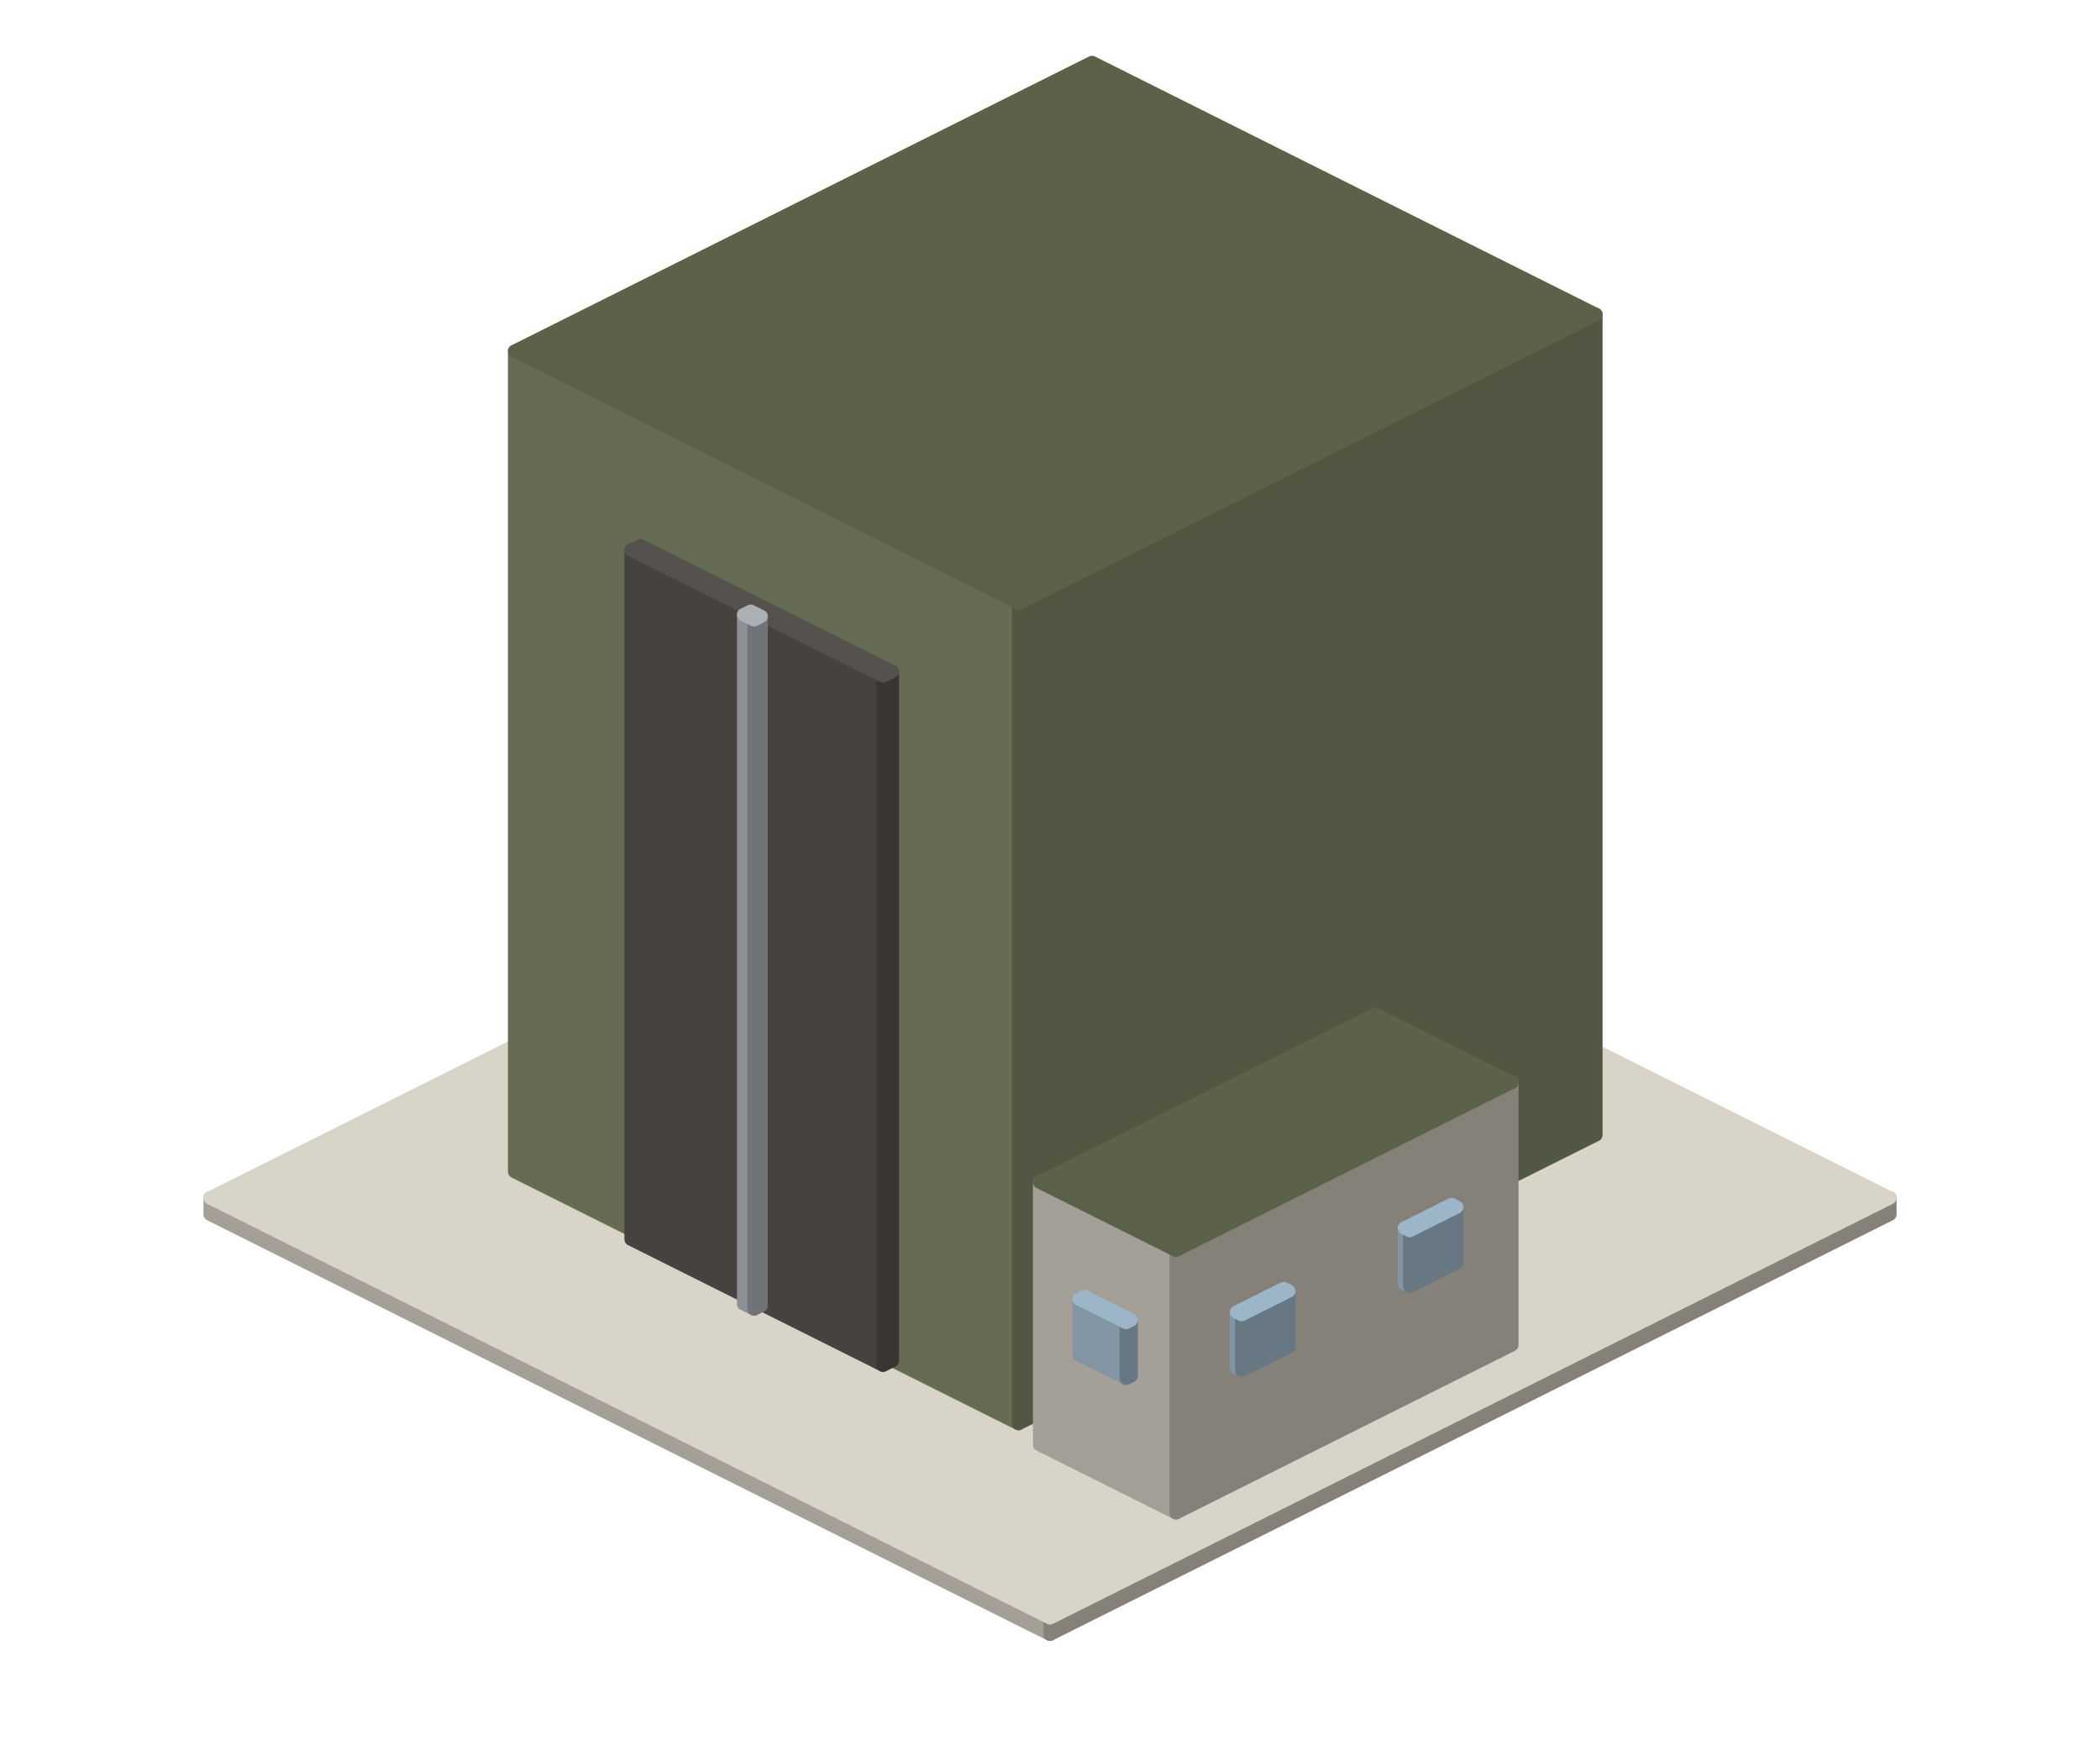
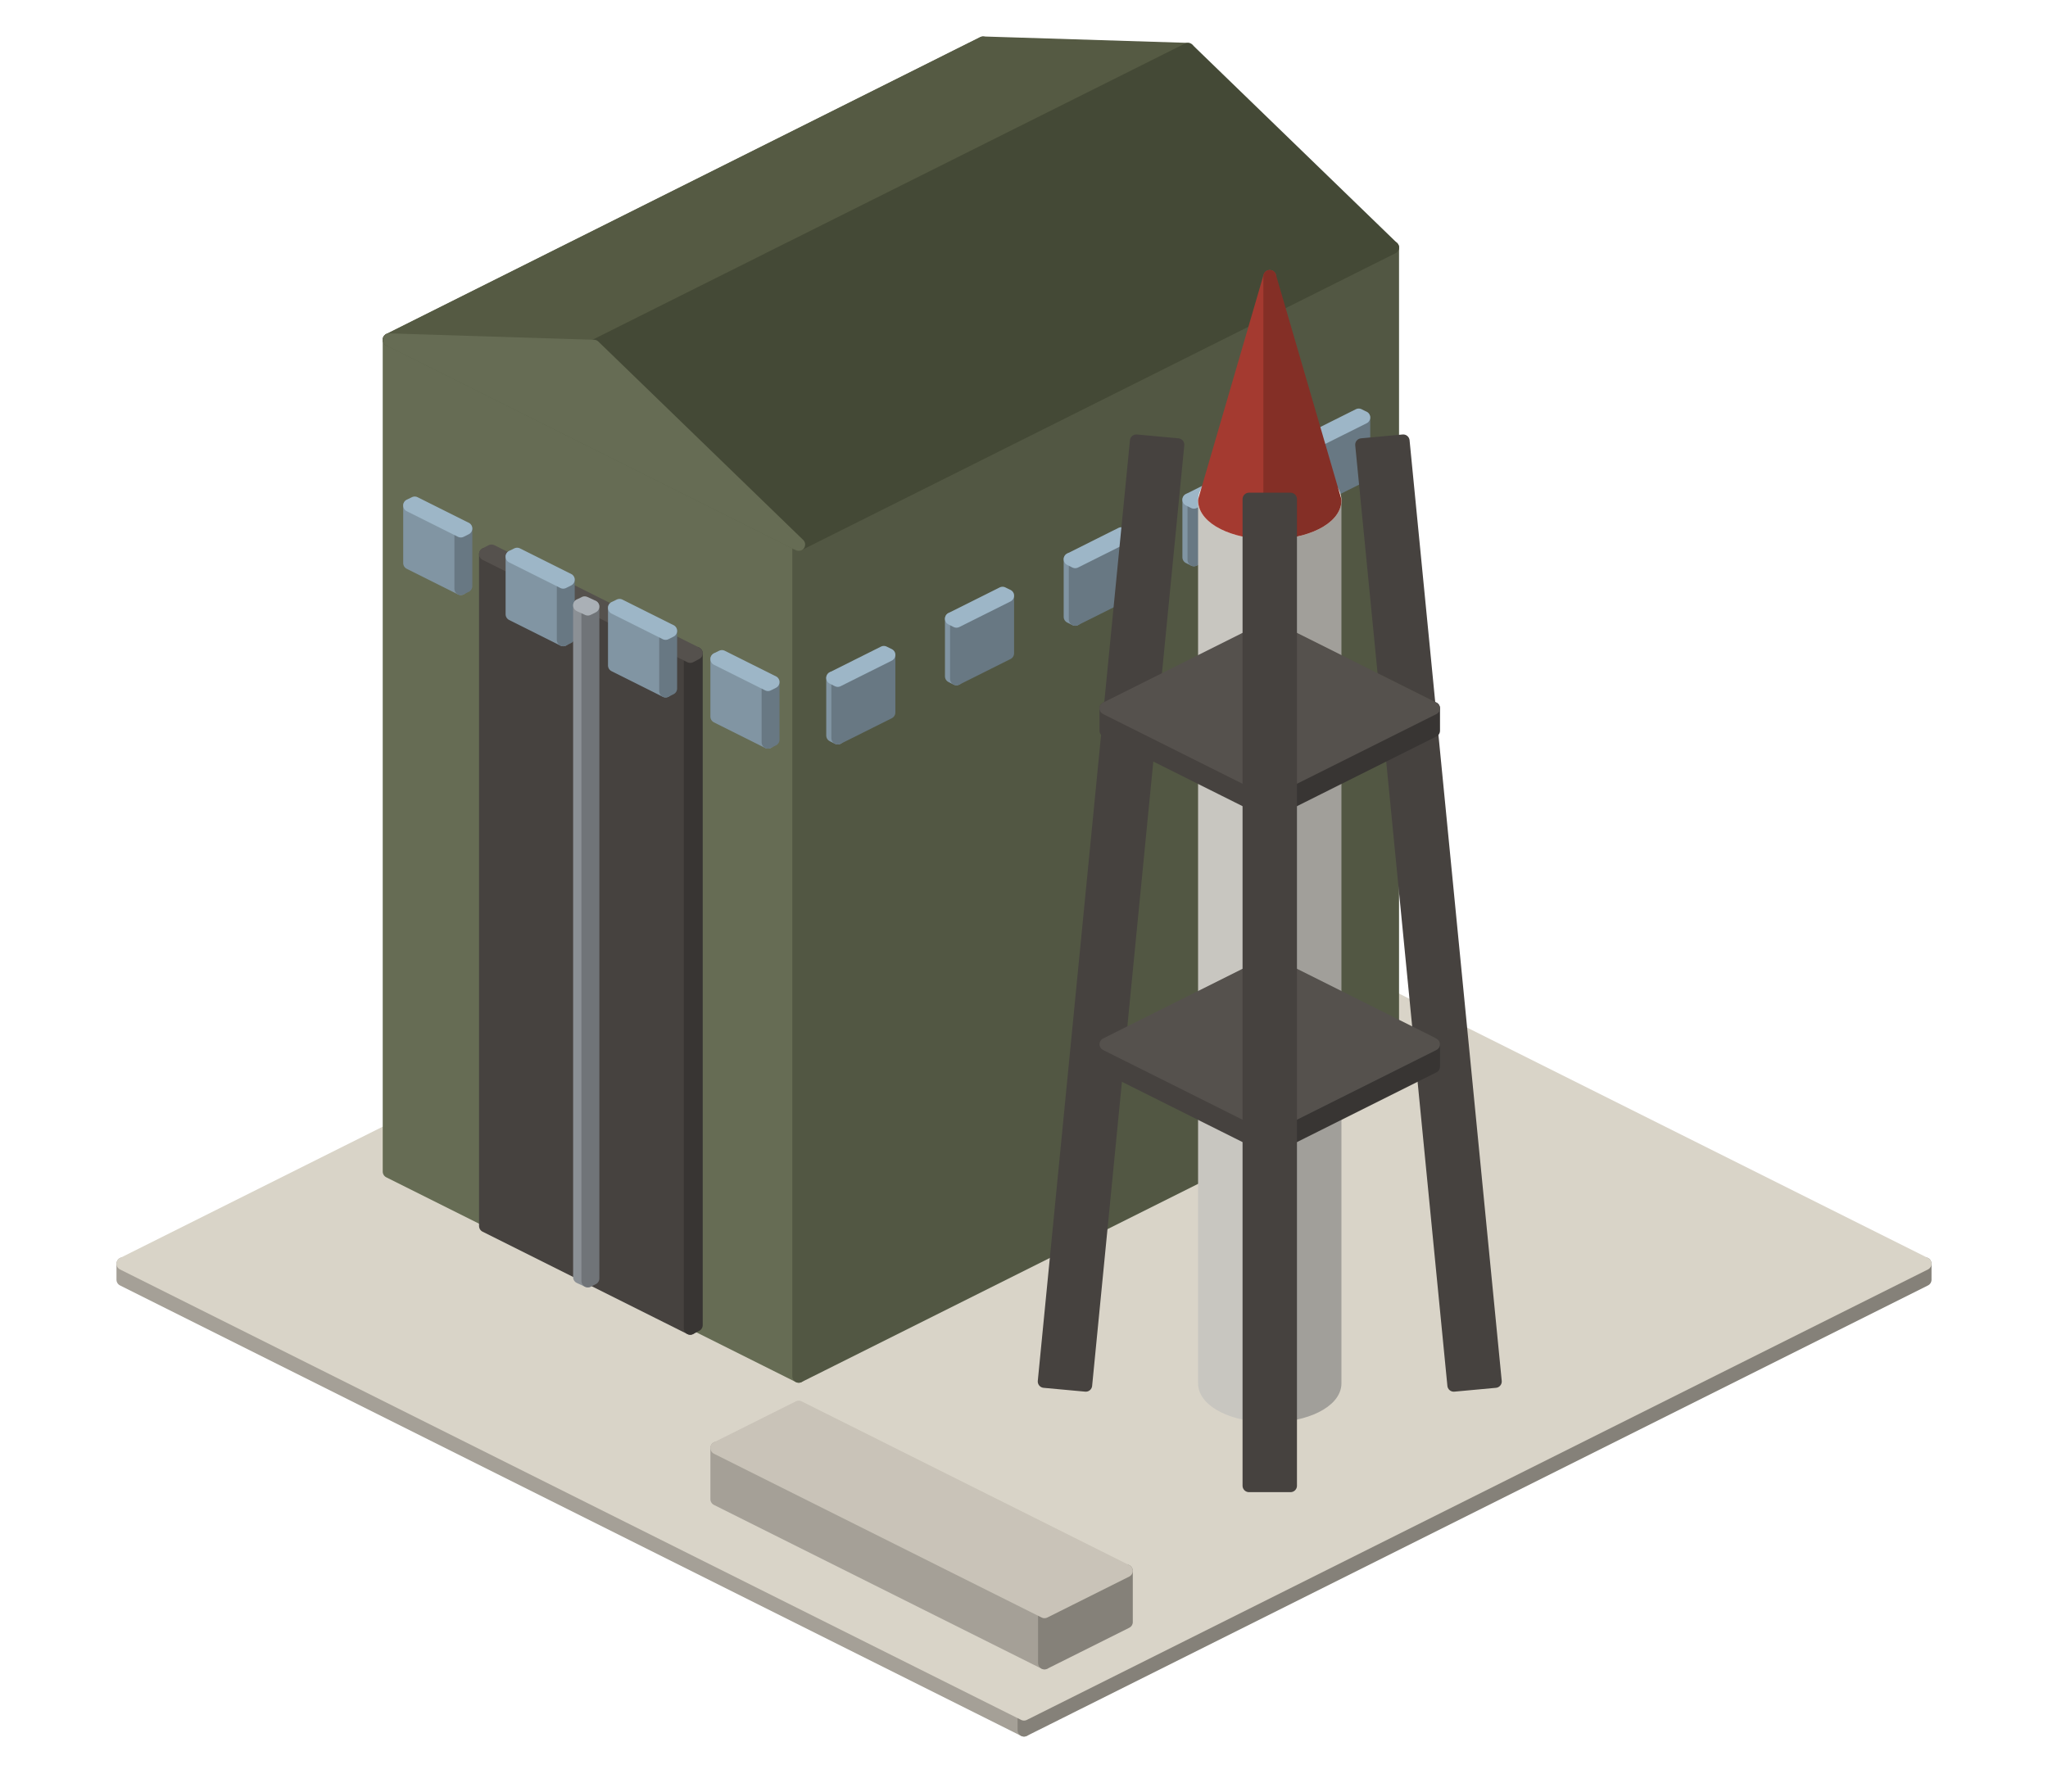
- <svg xmlns="http://www.w3.org/2000/svg" width="64" height="53" viewBox="0 0 64 53">
-   <g transform="translate(0 21)" stroke-linejoin="round" stroke-width="0.4">
-     <polygon points="6.40,16.00 32.00,28.80 32.00,28.30 6.40,15.50" fill="#a5a097" stroke="#a5a097" />
-     <polygon points="57.60,16.00 32.00,28.80 32.00,28.30 57.60,15.50" fill="#858179" stroke="#858179" />
-     <polygon points="32.00,2.70 57.60,15.50 32.00,28.30 6.40,15.50" fill="#d9d4c8" stroke="#d9d4c8" />
-     <polygon points="15.68,14.70 31.04,22.38 31.04,-2.62 15.68,-10.30" fill="#666c54" stroke="#666c54" />
-     <polygon points="48.64,13.58 31.04,22.38 31.04,-2.62 48.64,-11.42" fill="#525743" stroke="#525743" />
-     <polygon points="33.28,-19.10 48.64,-11.42 31.04,-2.62 15.68,-10.30" fill="#5c6249" stroke="#5c6249" />
-     <polygon points="19.23,16.76 26.91,20.60 26.91,-0.40 19.23,-4.24" fill="#46423f" stroke="#46423f" />
-     <polygon points="27.20,20.46 26.91,20.60 26.91,-0.40 27.20,-0.54" fill="#383533" stroke="#383533" />
-     <polygon points="19.52,-4.38 27.20,-0.54 26.91,-0.40 19.23,-4.24" fill="#55514d" stroke="#55514d" />
-     <polygon points="22.66,18.73 22.98,18.89 22.98,-2.11 22.66,-2.27" fill="#8b9095" stroke="#8b9095" />
-     <polygon points="23.20,18.78 22.98,18.89 22.98,-2.11 23.20,-2.22" fill="#707478" stroke="#707478" />
-     <polygon points="22.88,-2.38 23.20,-2.22 22.98,-2.11 22.66,-2.27" fill="#aab0b6" stroke="#aab0b6" />
-     <polygon points="31.68,23.02 35.84,25.10 35.84,17.10 31.68,15.02" fill="#a5a097" stroke="#a5a097" />
-     <polygon points="46.08,19.98 35.84,25.10 35.84,17.10 46.08,11.98" fill="#858179" stroke="#858179" />
-     <polygon points="41.92,9.90 46.08,11.98 35.84,17.10 31.68,15.02" fill="#5c6249" stroke="#5c6249" />
-     <polygon points="42.80,18.12 42.96,18.20 42.96,16.50 42.80,16.42" fill="#8195a3" stroke="#8195a3" />
-     <polygon points="44.40,17.48 42.96,18.20 42.96,16.50 44.40,15.78" fill="#687883" stroke="#687883" />
-     <polygon points="44.24,15.70 44.40,15.78 42.96,16.50 42.80,16.42" fill="#9db6c7" stroke="#9db6c7" />
-     <polygon points="37.68,20.68 37.84,20.76 37.84,19.06 37.68,18.98" fill="#8195a3" stroke="#8195a3" />
-     <polygon points="39.28,20.04 37.84,20.76 37.84,19.06 39.28,18.34" fill="#687883" stroke="#687883" />
-     <polygon points="39.12,18.26 39.28,18.34 37.84,19.06 37.68,18.98" fill="#9db6c7" stroke="#9db6c7" />
-     <polygon points="32.88,20.28 34.32,21.00 34.32,19.30 32.88,18.58" fill="#8195a3" stroke="#8195a3" />
-     <polygon points="34.48,20.92 34.32,21.00 34.32,19.30 34.48,19.22" fill="#687883" stroke="#687883" />
-     <polygon points="33.04,18.50 34.48,19.22 34.32,19.30 32.88,18.58" fill="#9db6c7" stroke="#9db6c7" />
+ <svg xmlns="http://www.w3.org/2000/svg" width="64" height="56" viewBox="0 0 64 56">
+   <g transform="translate(0 24)" stroke-linejoin="round" stroke-width="0.4">
+     <polygon points="3.84,16.00 32.00,30.08 32.00,29.58 3.84,15.50" fill="#a5a097" stroke="#a5a097" />
+     <polygon points="60.16,16.00 32.00,30.08 32.00,29.58 60.16,15.50" fill="#858179" stroke="#858179" />
+     <polygon points="32.00,1.42 60.16,15.50 32.00,29.58 3.84,15.50" fill="#d9d4c8" stroke="#d9d4c8" />
+     <polygon points="12.16,12.62 24.96,19.02 24.96,-6.98 12.16,-13.38" fill="#666c54" stroke="#666c54" />
+     <polygon points="43.52,9.74 24.96,19.02 24.96,-6.98 43.52,-16.26" fill="#525743" stroke="#525743" />
+     <polygon points="30.72,-22.66 43.52,-16.26 24.96,-6.98 12.16,-13.38" fill="#5c6249" stroke="#5c6249" />
+     <polygon points="30.72,-22.66 12.16,-13.38 18.56,-13.18 37.12,-22.46" fill="#555a43" stroke="#555a43" />
+     <polygon points="43.52,-16.26 24.96,-6.98 18.56,-13.18 37.12,-22.46" fill="#444936" stroke="#444936" />
+     <polygon points="12.16,-13.38 24.96,-6.98 18.56,-13.18" fill="#666c54" stroke="#666c54" />
+     <polygon points="40.86,-8.43 41.02,-8.35 41.02,-10.15 40.86,-10.23" fill="#8195a3" stroke="#8195a3" />
+     <polygon points="42.62,-9.15 41.02,-8.35 41.02,-10.15 42.62,-10.95" fill="#687883" stroke="#687883" />
+     <polygon points="42.46,-11.03 42.62,-10.95 41.02,-10.15 40.86,-10.23" fill="#9db6c7" stroke="#9db6c7" />
+     <polygon points="37.15,-6.58 37.31,-6.50 37.31,-8.30 37.15,-8.38" fill="#8195a3" stroke="#8195a3" />
+     <polygon points="38.91,-7.30 37.31,-6.50 37.31,-8.30 38.91,-9.10" fill="#687883" stroke="#687883" />
+     <polygon points="38.75,-9.18 38.91,-9.10 37.31,-8.30 37.15,-8.38" fill="#9db6c7" stroke="#9db6c7" />
+     <polygon points="12.80,-6.40 14.40,-5.60 14.40,-7.40 12.80,-8.20" fill="#8195a3" stroke="#8195a3" />
+     <polygon points="14.56,-5.68 14.40,-5.60 14.40,-7.40 14.56,-7.48" fill="#687883" stroke="#687883" />
+     <polygon points="12.96,-8.28 14.56,-7.48 14.40,-7.40 12.80,-8.20" fill="#9db6c7" stroke="#9db6c7" />
+     <polygon points="33.44,-4.72 33.60,-4.64 33.60,-6.44 33.44,-6.52" fill="#8195a3" stroke="#8195a3" />
+     <polygon points="35.20,-5.44 33.60,-4.64 33.60,-6.44 35.20,-7.24" fill="#687883" stroke="#687883" />
+     <polygon points="35.04,-7.32 35.20,-7.24 33.60,-6.44 33.44,-6.52" fill="#9db6c7" stroke="#9db6c7" />
+     <polygon points="15.17,14.32 21.57,17.52 21.57,-3.48 15.17,-6.68" fill="#46423f" stroke="#46423f" />
+     <polygon points="21.76,17.42 21.57,17.52 21.57,-3.48 21.76,-3.58" fill="#383533" stroke="#383533" />
+     <polygon points="15.36,-6.78 21.76,-3.58 21.57,-3.48 15.17,-6.68" fill="#55514d" stroke="#55514d" />
+     <polygon points="16.00,-4.80 17.60,-4.00 17.60,-5.80 16.00,-6.60" fill="#8195a3" stroke="#8195a3" />
+     <polygon points="17.76,-4.08 17.60,-4.00 17.60,-5.80 17.76,-5.88" fill="#687883" stroke="#687883" />
+     <polygon points="16.16,-6.68 17.76,-5.88 17.60,-5.80 16.00,-6.60" fill="#9db6c7" stroke="#9db6c7" />
+     <polygon points="18.11,15.92 18.37,16.04 18.37,-4.96 18.11,-5.08" fill="#8b9095" stroke="#8b9095" />
+     <polygon points="18.53,15.96 18.37,16.04 18.37,-4.96 18.53,-5.04" fill="#707478" stroke="#707478" />
+     <polygon points="18.27,-5.16 18.53,-5.04 18.37,-4.96 18.11,-5.08" fill="#aab0b6" stroke="#aab0b6" />
+     <polygon points="29.73,-2.86 29.89,-2.78 29.89,-4.58 29.73,-4.66" fill="#8195a3" stroke="#8195a3" />
+     <polygon points="31.49,-3.58 29.89,-2.78 29.89,-4.58 31.49,-5.38" fill="#687883" stroke="#687883" />
+     <polygon points="31.33,-5.46 31.49,-5.38 29.89,-4.58 29.73,-4.66" fill="#9db6c7" stroke="#9db6c7" />
+     <polygon points="19.20,-3.20 20.80,-2.40 20.80,-4.20 19.20,-5.00" fill="#8195a3" stroke="#8195a3" />
+     <polygon points="20.96,-2.48 20.80,-2.40 20.80,-4.20 20.96,-4.28" fill="#687883" stroke="#687883" />
+     <polygon points="19.36,-5.08 20.96,-4.28 20.80,-4.20 19.20,-5.00" fill="#9db6c7" stroke="#9db6c7" />
+     <polygon points="40.33,16.04 40.33,-11.92 39.03,-11.92 39.03,16.04" fill="#46423f" stroke="#46423f" />
+     <polygon points="26.02,-1.01 26.18,-0.93 26.18,-2.73 26.02,-2.81" fill="#8195a3" stroke="#8195a3" />
+     <polygon points="27.78,-1.73 26.18,-0.93 26.18,-2.73 27.78,-3.53" fill="#687883" stroke="#687883" />
+     <polygon points="27.62,-3.61 27.78,-3.53 26.18,-2.73 26.02,-2.81" fill="#9db6c7" stroke="#9db6c7" />
+     <polygon points="22.40,-1.60 24.00,-0.80 24.00,-2.60 22.40,-3.40" fill="#8195a3" stroke="#8195a3" />
+     <polygon points="24.16,-0.88 24.00,-0.80 24.00,-2.60 24.16,-2.68" fill="#687883" stroke="#687883" />
+     <polygon points="22.56,-3.48 24.16,-2.68 24.00,-2.60 22.40,-3.40" fill="#9db6c7" stroke="#9db6c7" />
+     <polygon points="33.93,19.30 36.81,-10.10 35.51,-10.22 32.63,19.18" fill="#46423f" stroke="#46423f" />
+     <polygon points="46.73,19.18 43.85,-10.22 42.55,-10.10 45.43,19.30" fill="#46423f" stroke="#46423f" />
+     <path d="M 39.68 20.26 A 2.04 1.02 0 0 1 37.64 19.24 L 37.64 -8.36 L 39.68 -8.36 Z" fill="#c8c6c0" stroke="#c8c6c0" />
+     <path d="M 39.68 20.26 A 2.04 1.02 0 0 0 41.72 19.24 L 41.72 -8.36 L 39.68 -8.36 Z" fill="#a19f9a" stroke="#a19f9a" />
+     <path d="M 37.64 -8.36 A 2.04 1.02 0 1 0 41.72 -8.36 A 2.04 1.02 0 1 0 37.64 -8.36 Z" fill="#f4f1ea" stroke="#f4f1ea" />
+     <polygon points="34.56,9.34 39.68,11.90 39.68,11.20 34.56,8.64" fill="#46423f" stroke="#46423f" />
+     <polygon points="44.80,9.34 39.68,11.90 39.68,11.20 44.80,8.64" fill="#383533" stroke="#383533" />
+     <polygon points="39.68,6.08 44.80,8.64 39.68,11.20 34.56,8.64" fill="#55514d" stroke="#55514d" />
+     <polygon points="34.56,-1.16 39.68,1.40 39.68,0.70 34.56,-1.86" fill="#46423f" stroke="#46423f" />
+     <polygon points="44.80,-1.16 39.68,1.40 39.68,0.70 44.80,-1.86" fill="#383533" stroke="#383533" />
+     <polygon points="39.68,-4.42 44.80,-1.86 39.68,0.70 34.56,-1.86" fill="#55514d" stroke="#55514d" />
+     <path d="M 37.64 -8.36 L 39.68 -15.36 L 39.68 -7.34 A 2.04 1.02 0 0 1 37.64 -8.36 Z" fill="#a43a30" stroke="#a43a30" />
+     <path d="M 41.72 -8.36 L 39.68 -15.36 L 39.68 -7.34 A 2.04 1.02 0 0 0 41.72 -8.36 Z" fill="#842f26" stroke="#842f26" />
+     <polygon points="40.33,22.44 40.33,-8.40 39.03,-8.40 39.03,22.44" fill="#46423f" stroke="#46423f" />
+     <polygon points="22.40,22.86 32.64,27.98 32.64,26.38 22.40,21.26" fill="#a5a097" stroke="#a5a097" />
+     <polygon points="35.20,26.70 32.64,27.98 32.64,26.38 35.20,25.10" fill="#858179" stroke="#858179" />
+     <polygon points="24.96,19.98 35.20,25.10 32.64,26.38 22.40,21.26" fill="#c9c3b8" stroke="#c9c3b8" />
  </g>
</svg>
